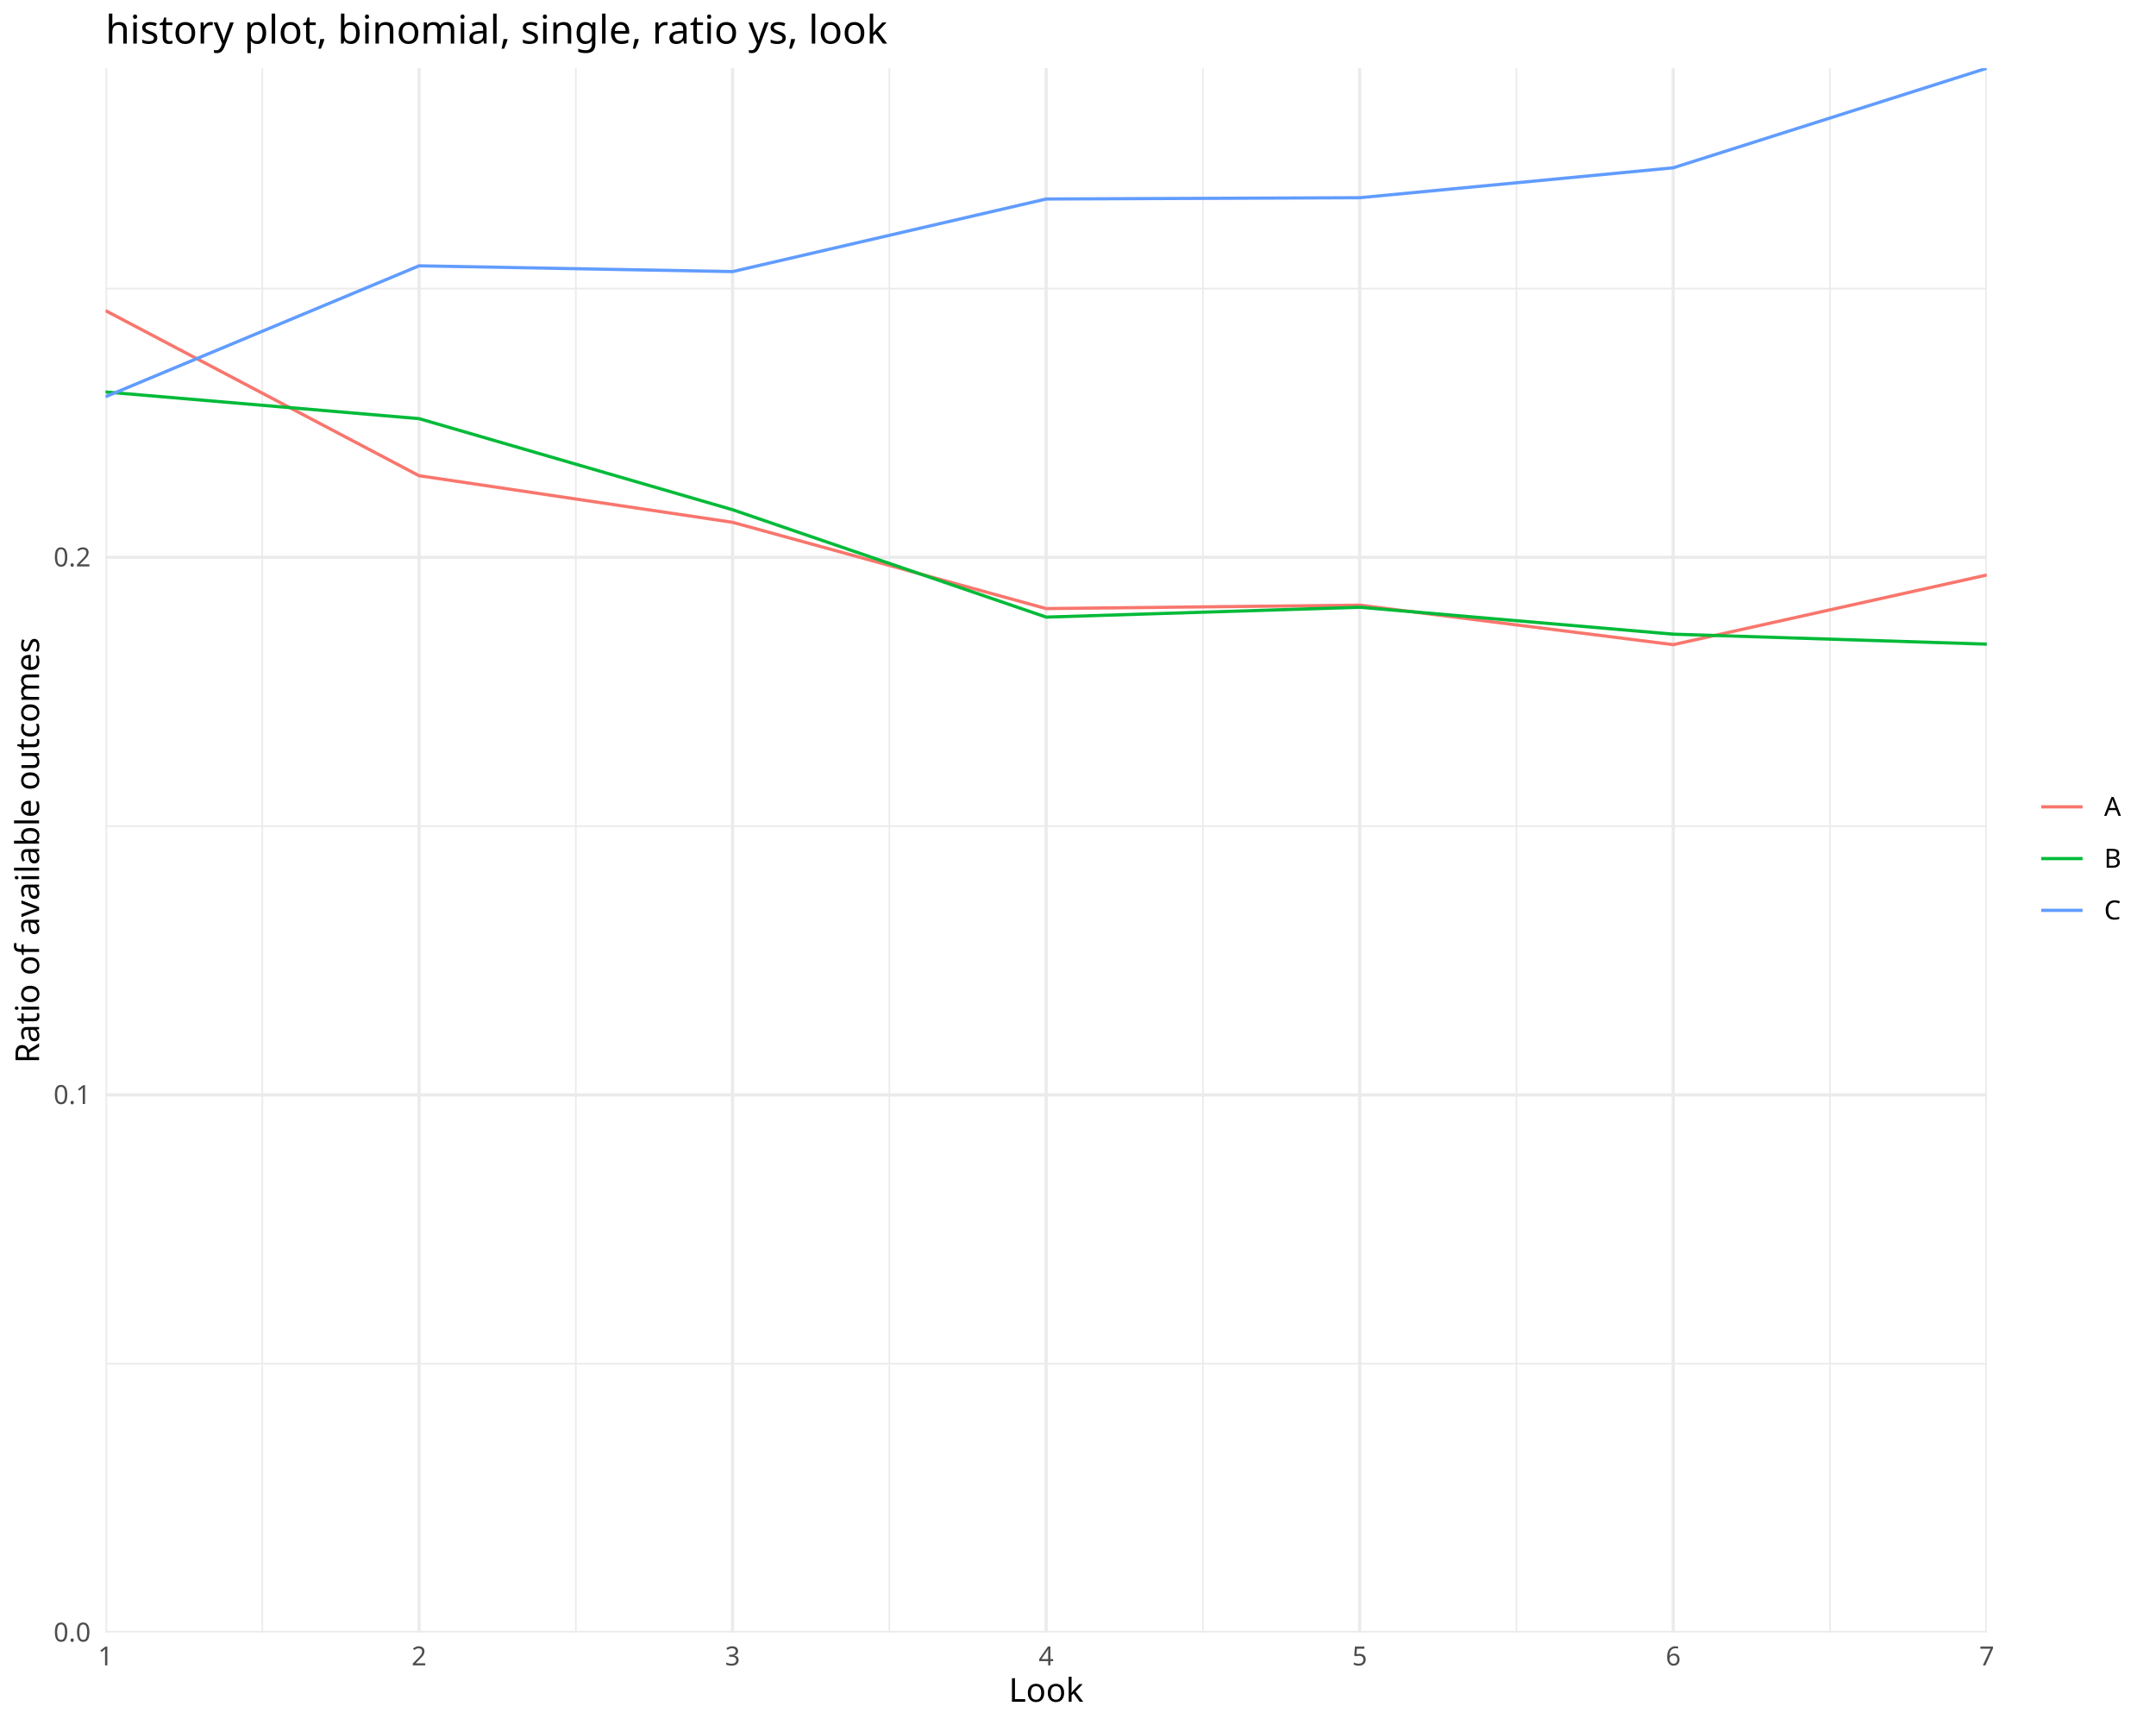
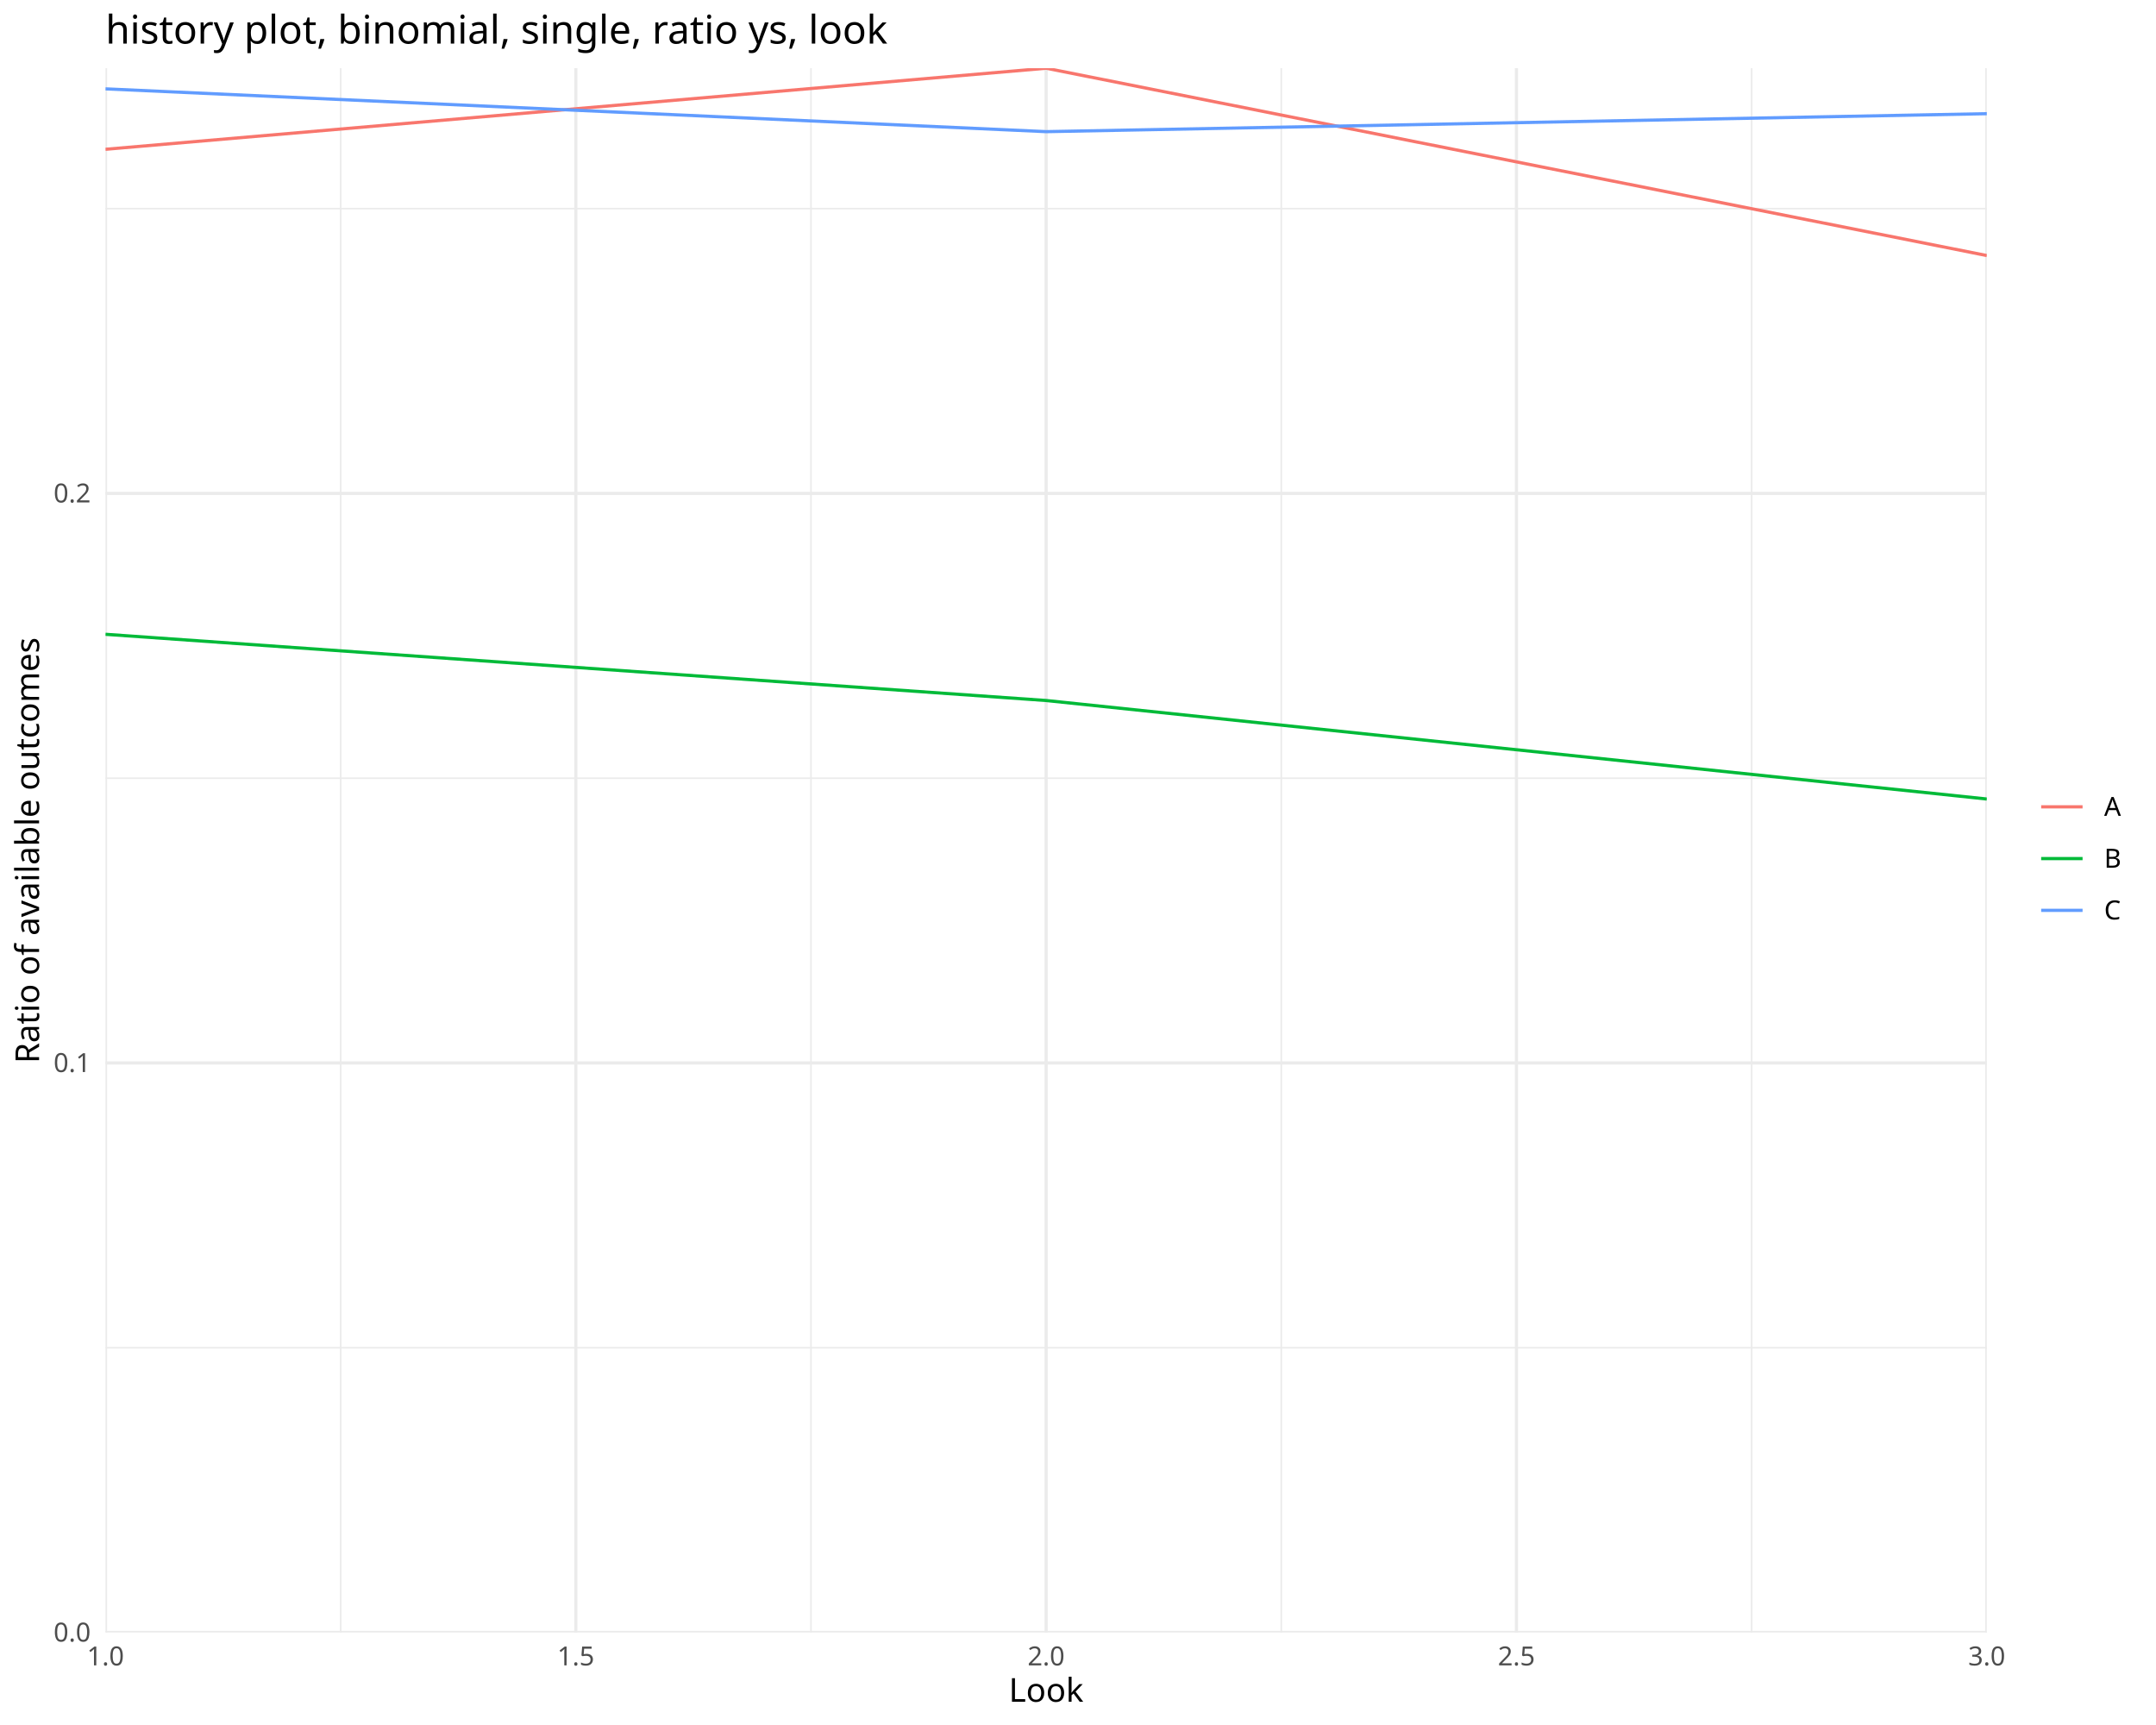
<svg xmlns="http://www.w3.org/2000/svg" class="svglite" data-engine-version="2.0" width="720.00pt" height="576.00pt" viewBox="0 0 720.00 576.00">
  <defs>
    <style type="text/css">
    .svglite line, .svglite polyline, .svglite polygon, .svglite path, .svglite rect, .svglite circle {
      fill: none;
      stroke: #000000;
      stroke-linecap: round;
      stroke-linejoin: round;
      stroke-miterlimit: 10.00;
    }
  </style>
  </defs>
  <rect width="100%" height="100%" style="stroke: none; fill: #FFFFFF;" />
  <defs>
    <clipPath id="cpMC4wMHw3MjAuMDB8MC4wMHw1NzYuMDA=">
      <rect x="0.00" y="0.00" width="720.00" height="576.00" />
    </clipPath>
  </defs>
  <g clip-path="url(#cpMC4wMHw3MjAuMDB8MC4wMHw1NzYuMDA=)">
</g>
  <defs>
    <clipPath id="cpMzUuMjR8NjYzLjQ5fDIyLjc4fDU0NS4xMQ==">
      <rect x="35.24" y="22.78" width="628.25" height="522.33" />
    </clipPath>
  </defs>
  <g clip-path="url(#cpMzUuMjR8NjYzLjQ5fDIyLjc4fDU0NS4xMQ==)">
-     <polyline points="35.24,455.36 663.49,455.36 " style="stroke-width: 0.53; stroke: #EBEBEB; stroke-linecap: butt;" />
-     <polyline points="35.24,275.86 663.49,275.86 " style="stroke-width: 0.53; stroke: #EBEBEB; stroke-linecap: butt;" />
-     <polyline points="35.24,96.37 663.49,96.37 " style="stroke-width: 0.53; stroke: #EBEBEB; stroke-linecap: butt;" />
-     <polyline points="87.59,545.11 87.59,22.78 " style="stroke-width: 0.53; stroke: #EBEBEB; stroke-linecap: butt;" />
-     <polyline points="192.30,545.11 192.30,22.78 " style="stroke-width: 0.53; stroke: #EBEBEB; stroke-linecap: butt;" />
-     <polyline points="297.01,545.11 297.01,22.78 " style="stroke-width: 0.53; stroke: #EBEBEB; stroke-linecap: butt;" />
-     <polyline points="401.72,545.11 401.72,22.78 " style="stroke-width: 0.53; stroke: #EBEBEB; stroke-linecap: butt;" />
-     <polyline points="506.42,545.11 506.42,22.78 " style="stroke-width: 0.53; stroke: #EBEBEB; stroke-linecap: butt;" />
-     <polyline points="611.13,545.11 611.13,22.78 " style="stroke-width: 0.53; stroke: #EBEBEB; stroke-linecap: butt;" />
+     <polyline points="35.24,450.02 663.49,450.02 " style="stroke-width: 0.53; stroke: #EBEBEB; stroke-linecap: butt;" />
+     <polyline points="35.24,259.84 663.49,259.84 " style="stroke-width: 0.53; stroke: #EBEBEB; stroke-linecap: butt;" />
+     <polyline points="35.24,69.66 663.49,69.66 " style="stroke-width: 0.53; stroke: #EBEBEB; stroke-linecap: butt;" />
+     <polyline points="113.77,545.11 113.77,22.78 " style="stroke-width: 0.53; stroke: #EBEBEB; stroke-linecap: butt;" />
+     <polyline points="270.83,545.11 270.83,22.78 " style="stroke-width: 0.53; stroke: #EBEBEB; stroke-linecap: butt;" />
+     <polyline points="427.89,545.11 427.89,22.78 " style="stroke-width: 0.53; stroke: #EBEBEB; stroke-linecap: butt;" />
+     <polyline points="584.96,545.11 584.96,22.78 " style="stroke-width: 0.53; stroke: #EBEBEB; stroke-linecap: butt;" />
    <polyline points="35.24,545.11 663.49,545.11 " style="stroke-width: 1.07; stroke: #EBEBEB; stroke-linecap: butt;" />
-     <polyline points="35.24,365.61 663.49,365.61 " style="stroke-width: 1.07; stroke: #EBEBEB; stroke-linecap: butt;" />
-     <polyline points="35.24,186.11 663.49,186.11 " style="stroke-width: 1.07; stroke: #EBEBEB; stroke-linecap: butt;" />
+     <polyline points="35.24,354.93 663.49,354.93 " style="stroke-width: 1.07; stroke: #EBEBEB; stroke-linecap: butt;" />
+     <polyline points="35.24,164.75 663.49,164.75 " style="stroke-width: 1.07; stroke: #EBEBEB; stroke-linecap: butt;" />
    <polyline points="35.24,545.11 35.24,22.78 " style="stroke-width: 1.07; stroke: #EBEBEB; stroke-linecap: butt;" />
-     <polyline points="139.95,545.11 139.95,22.78 " style="stroke-width: 1.07; stroke: #EBEBEB; stroke-linecap: butt;" />
-     <polyline points="244.65,545.11 244.65,22.78 " style="stroke-width: 1.07; stroke: #EBEBEB; stroke-linecap: butt;" />
+     <polyline points="192.30,545.11 192.30,22.78 " style="stroke-width: 1.07; stroke: #EBEBEB; stroke-linecap: butt;" />
    <polyline points="349.36,545.11 349.36,22.78 " style="stroke-width: 1.07; stroke: #EBEBEB; stroke-linecap: butt;" />
-     <polyline points="454.07,545.11 454.07,22.78 " style="stroke-width: 1.07; stroke: #EBEBEB; stroke-linecap: butt;" />
-     <polyline points="558.78,545.11 558.78,22.78 " style="stroke-width: 1.07; stroke: #EBEBEB; stroke-linecap: butt;" />
+     <polyline points="506.42,545.11 506.42,22.78 " style="stroke-width: 1.07; stroke: #EBEBEB; stroke-linecap: butt;" />
    <polyline points="663.49,545.11 663.49,22.78 " style="stroke-width: 1.07; stroke: #EBEBEB; stroke-linecap: butt;" />
-     <polyline points="35.24,103.72 139.95,158.85 244.65,174.41 349.36,203.21 454.07,202.07 558.78,215.26 663.49,192.00 " style="stroke-width: 1.07; stroke: #F8766D; stroke-linecap: butt;" />
-     <polyline points="35.24,130.88 139.95,139.79 244.65,170.21 349.36,206.06 454.07,202.77 558.78,211.76 663.49,215.09 " style="stroke-width: 1.07; stroke: #00BA38; stroke-linecap: butt;" />
-     <polyline points="35.24,132.47 139.95,88.76 244.65,90.69 349.36,66.45 454.07,66.02 558.78,56.03 663.49,22.78 " style="stroke-width: 1.07; stroke: #619CFF; stroke-linecap: butt;" />
+     <polyline points="35.24,49.85 349.36,22.78 663.49,85.33 " style="stroke-width: 1.07; stroke: #F8766D; stroke-linecap: butt;" />
+     <polyline points="35.24,211.80 349.36,233.91 663.49,266.80 " style="stroke-width: 1.07; stroke: #00BA38; stroke-linecap: butt;" />
+     <polyline points="35.24,29.67 349.36,43.96 663.49,37.96 " style="stroke-width: 1.07; stroke: #619CFF; stroke-linecap: butt;" />
  </g>
  <g clip-path="url(#cpMC4wMHw3MjAuMDB8MC4wMHw1NzYuMDA=)">
    <text x="30.31" y="548.14" text-anchor="end" style="font-size: 8.80px; fill: #4D4D4D; font-family: sans;" textLength="12.23px" lengthAdjust="spacingAndGlyphs">0.0</text>
-     <text x="30.31" y="368.64" text-anchor="end" style="font-size: 8.80px; fill: #4D4D4D; font-family: sans;" textLength="12.23px" lengthAdjust="spacingAndGlyphs">0.1</text>
-     <text x="30.31" y="189.14" text-anchor="end" style="font-size: 8.80px; fill: #4D4D4D; font-family: sans;" textLength="12.23px" lengthAdjust="spacingAndGlyphs">0.2</text>
-     <text x="35.24" y="556.10" text-anchor="middle" style="font-size: 8.80px; fill: #4D4D4D; font-family: sans;" textLength="4.89px" lengthAdjust="spacingAndGlyphs">1</text>
-     <text x="139.95" y="556.10" text-anchor="middle" style="font-size: 8.80px; fill: #4D4D4D; font-family: sans;" textLength="4.89px" lengthAdjust="spacingAndGlyphs">2</text>
-     <text x="244.65" y="556.10" text-anchor="middle" style="font-size: 8.80px; fill: #4D4D4D; font-family: sans;" textLength="4.89px" lengthAdjust="spacingAndGlyphs">3</text>
-     <text x="349.36" y="556.10" text-anchor="middle" style="font-size: 8.80px; fill: #4D4D4D; font-family: sans;" textLength="4.89px" lengthAdjust="spacingAndGlyphs">4</text>
-     <text x="454.07" y="556.10" text-anchor="middle" style="font-size: 8.80px; fill: #4D4D4D; font-family: sans;" textLength="4.89px" lengthAdjust="spacingAndGlyphs">5</text>
-     <text x="558.78" y="556.10" text-anchor="middle" style="font-size: 8.80px; fill: #4D4D4D; font-family: sans;" textLength="4.89px" lengthAdjust="spacingAndGlyphs">6</text>
-     <text x="663.49" y="556.10" text-anchor="middle" style="font-size: 8.80px; fill: #4D4D4D; font-family: sans;" textLength="4.89px" lengthAdjust="spacingAndGlyphs">7</text>
+     <text x="30.31" y="357.96" text-anchor="end" style="font-size: 8.80px; fill: #4D4D4D; font-family: sans;" textLength="12.23px" lengthAdjust="spacingAndGlyphs">0.1</text>
+     <text x="30.31" y="167.78" text-anchor="end" style="font-size: 8.80px; fill: #4D4D4D; font-family: sans;" textLength="12.23px" lengthAdjust="spacingAndGlyphs">0.2</text>
+     <text x="35.24" y="556.10" text-anchor="middle" style="font-size: 8.80px; fill: #4D4D4D; font-family: sans;" textLength="12.23px" lengthAdjust="spacingAndGlyphs">1.0</text>
+     <text x="192.30" y="556.10" text-anchor="middle" style="font-size: 8.80px; fill: #4D4D4D; font-family: sans;" textLength="12.23px" lengthAdjust="spacingAndGlyphs">1.5</text>
+     <text x="349.36" y="556.10" text-anchor="middle" style="font-size: 8.80px; fill: #4D4D4D; font-family: sans;" textLength="12.23px" lengthAdjust="spacingAndGlyphs">2.0</text>
+     <text x="506.42" y="556.10" text-anchor="middle" style="font-size: 8.80px; fill: #4D4D4D; font-family: sans;" textLength="12.23px" lengthAdjust="spacingAndGlyphs">2.5</text>
+     <text x="663.49" y="556.10" text-anchor="middle" style="font-size: 8.80px; fill: #4D4D4D; font-family: sans;" textLength="12.23px" lengthAdjust="spacingAndGlyphs">3.0</text>
    <text x="349.36" y="568.24" text-anchor="middle" style="font-size: 11.00px; font-family: sans;" textLength="23.86px" lengthAdjust="spacingAndGlyphs">Look</text>
    <text transform="translate(13.05,283.95) rotate(-90)" text-anchor="middle" style="font-size: 11.00px; font-family: sans;" textLength="135.15px" lengthAdjust="spacingAndGlyphs">Ratio of available outcomes</text>
    <line x1="681.65" y1="269.41" x2="695.48" y2="269.41" style="stroke-width: 1.07; stroke: #F8766D; stroke-linecap: butt;" />
    <line x1="681.65" y1="286.69" x2="695.48" y2="286.69" style="stroke-width: 1.07; stroke: #00BA38; stroke-linecap: butt;" />
    <line x1="681.65" y1="303.97" x2="695.48" y2="303.97" style="stroke-width: 1.07; stroke: #619CFF; stroke-linecap: butt;" />
    <text x="702.68" y="272.44" style="font-size: 8.80px; font-family: sans;" textLength="5.87px" lengthAdjust="spacingAndGlyphs">A</text>
    <text x="702.68" y="289.72" style="font-size: 8.80px; font-family: sans;" textLength="5.87px" lengthAdjust="spacingAndGlyphs">B</text>
    <text x="702.68" y="307.00" style="font-size: 8.80px; font-family: sans;" textLength="6.36px" lengthAdjust="spacingAndGlyphs">C</text>
    <text x="35.24" y="14.56" style="font-size: 13.20px; font-family: sans;" textLength="243.60px" lengthAdjust="spacingAndGlyphs">history plot, binomial, single, ratio ys, look</text>
  </g>
</svg>
